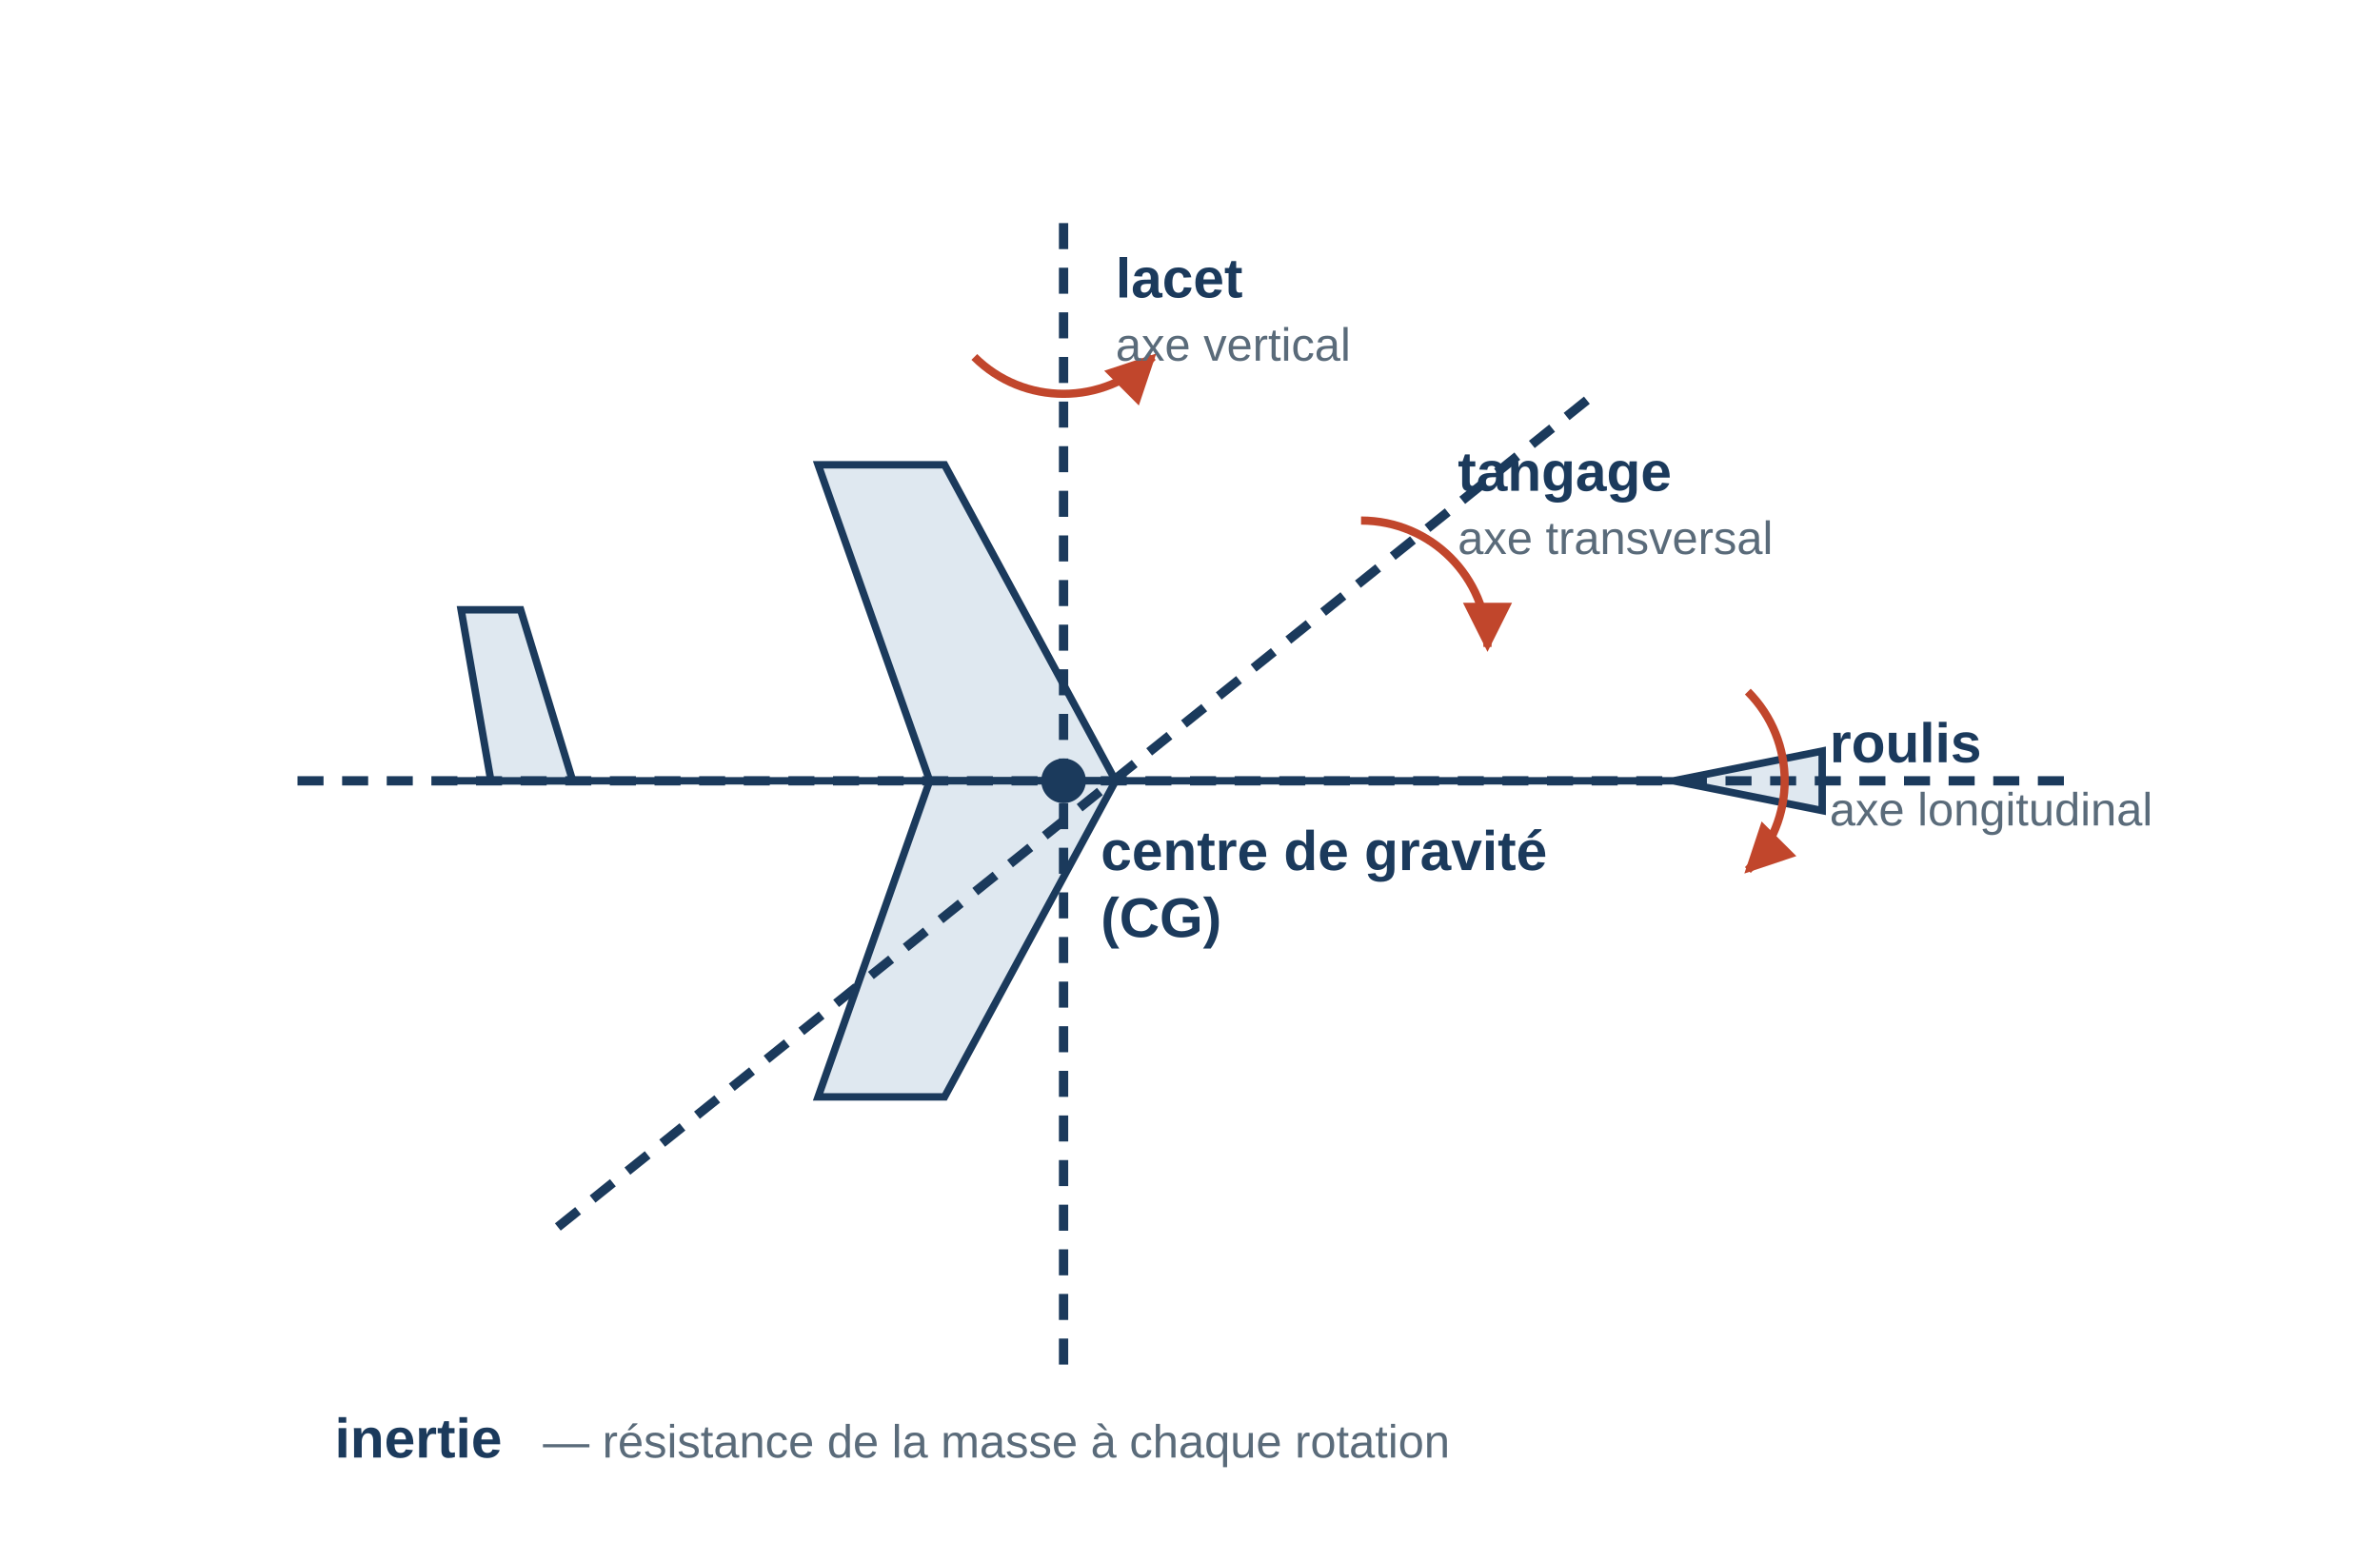
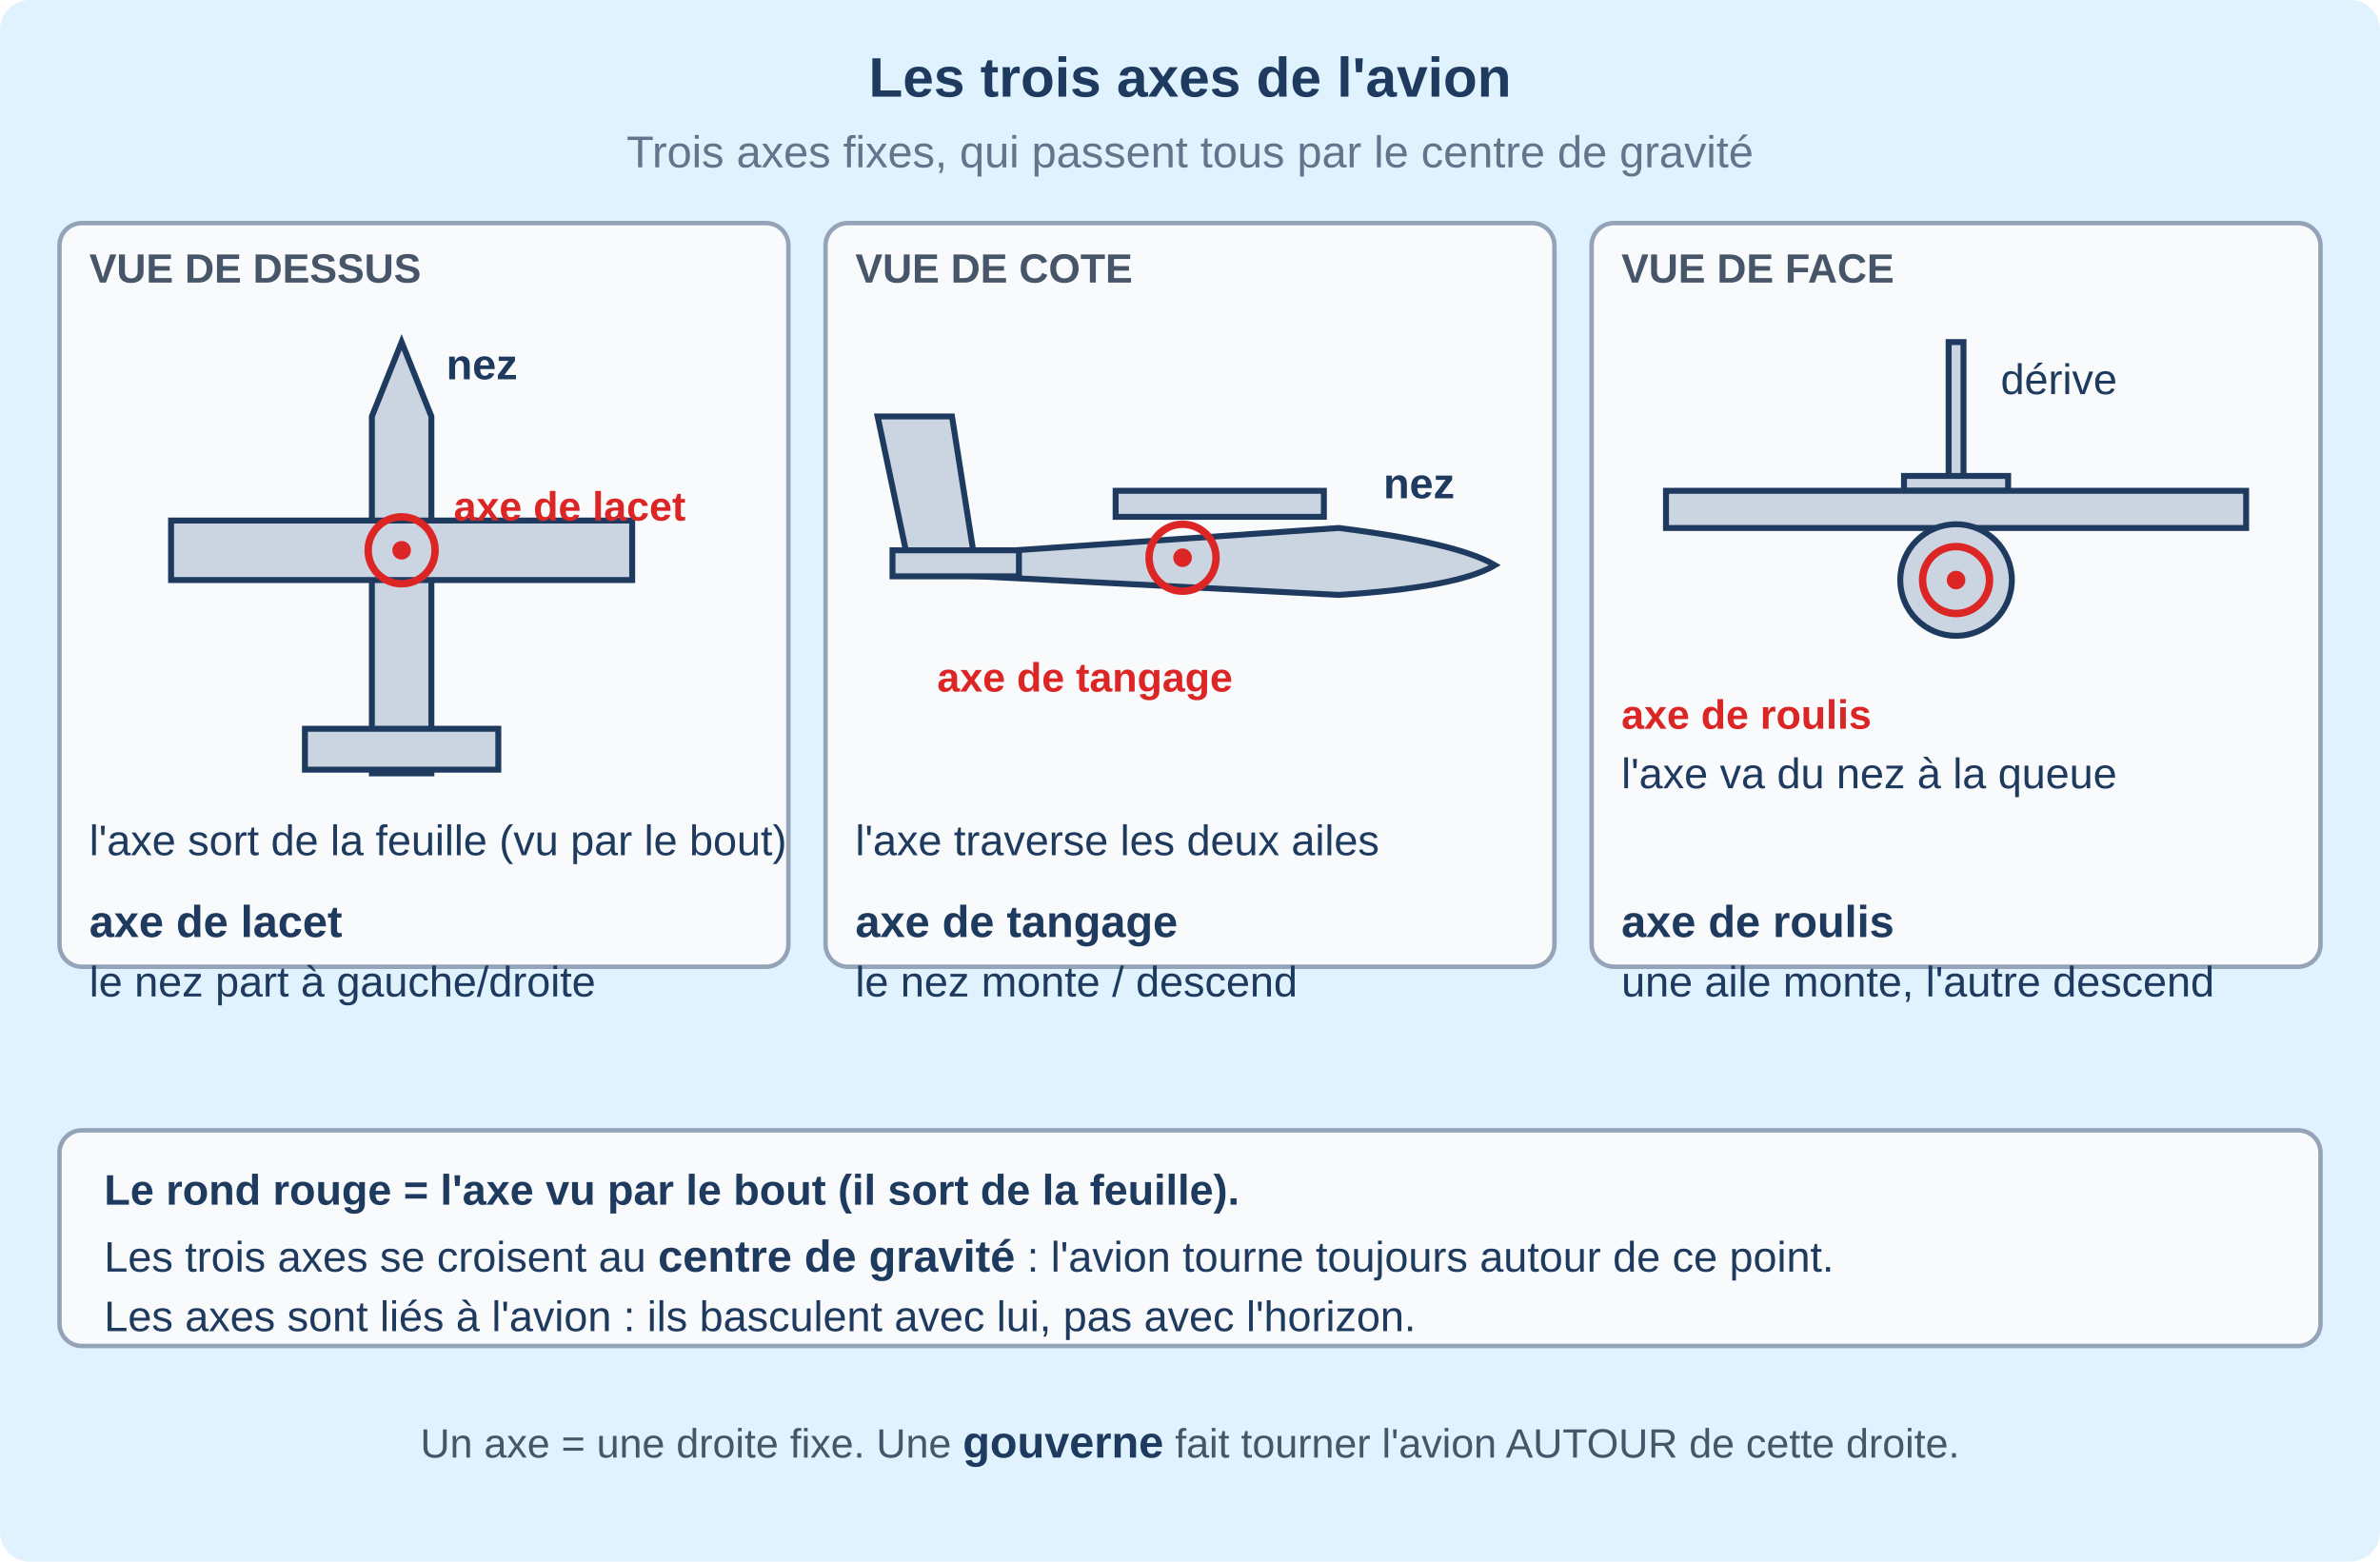
- <svg xmlns="http://www.w3.org/2000/svg" viewBox="0 0 640 420" role="img" aria-labelledby="t">
-   <style>
- .ax{stroke:#1b3a5c;stroke-width:2.5;fill:none}
- .pl{fill:#dfe8f0;stroke:#1b3a5c;stroke-width:2}
- .rot{stroke:#c1462c;stroke-width:2.2;fill:none;marker-end:url(#a)}
- text{font-family:Arial,Helvetica,sans-serif;font-size:15px;fill:#1b3a5c}
- .aerolex-terme{font-weight:bold;cursor:pointer}
- .sub{font-size:12.5px;fill:#5a6b7a;font-weight:normal}
- </style>
+ <svg xmlns="http://www.w3.org/2000/svg" viewBox="0 0 640 420" role="img" aria-labelledby="tr" style="max-width:100%;width:100%;height:auto;display:block">
  <defs>
-     <marker id="a" viewBox="0 0 10 10" refX="9" refY="5" markerWidth="6" markerHeight="6" orient="auto">
-       <path d="M0 0 10 5 0 10z" fill="#c1462c" />
+     <marker id="rr-r" markerWidth="9" markerHeight="9" refX="8" refY="4.5" orient="auto">
+       <path d="M0,0 L9,4.5 L0,9 Z" fill="#dc2626" />
    </marker>
  </defs>
-   <path class="pl" d="M120 210 h330 l40 -8 v16 l-40 -8" />
-   <path class="pl" d="M250 210 l-30 -85 h34 l46 85 z" />
-   <path class="pl" d="M250 210 l-30 85 h34 l46 -85 z" />
-   <path class="pl" d="M132 210 l-8 -46 h16 l14 46z" />
-   <line class="ax" x1="80" y1="210" x2="560" y2="210" stroke-dasharray="7 5" />
-   <line class="ax" x1="286" y1="60" x2="286" y2="370" stroke-dasharray="7 5" />
-   <line class="ax" x1="150" y1="330" x2="430" y2="105" stroke-dasharray="7 5" />
-   <circle cx="286" cy="210" r="6" fill="#1b3a5c" />
-   <text class="aerolex-terme" data-slug="centre-de-gravite" x="296" y="234">centre de gravité</text>
-   <text class="aerolex-terme" data-slug="cg" x="296" y="252">(CG)</text>
-   <path class="rot" d="M470 186 a34 34 0 0 1 0 48" />
-   <text class="aerolex-terme" data-slug="roulis" x="492" y="205">roulis</text>
-   <text class="sub" x="492" y="222">axe longitudinal</text>
-   <path class="rot" d="M262 96 a34 34 0 0 0 48 0" />
-   <text class="aerolex-terme" data-slug="lacet" x="300" y="80">lacet</text>
-   <text class="sub" x="300" y="97">axe vertical</text>
-   <path class="rot" d="M366 140 a34 34 0 0 1 34 34" />
-   <text class="aerolex-terme" data-slug="tangage" x="392" y="132">tangage</text>
-   <text class="sub" x="392" y="149">axe transversal</text>
-   <text class="aerolex-terme" data-slug="inertie" x="90" y="392">inertie</text>
-   <text class="sub" x="146" y="392">— résistance de la masse à chaque rotation</text>
+   <rect width="640" height="420" fill="#e0f2fe" rx="8" />
+   <text x="320" y="26" text-anchor="middle" font-family="Arial" font-size="15" font-weight="700" fill="#1e3a5f">Les trois axes de l'avion</text>
+   <text x="320" y="45" text-anchor="middle" font-family="Arial" font-size="12" fill="#64748b">Trois axes fixes, qui passent tous par le centre de gravité</text>
+   <style>
+ .cad{fill:#f8fafc;stroke:#94a3b8;stroke-width:1.2}
+ .vt{font-family:Arial;font-size:11px;font-weight:700;fill:#475569}
+ .av{fill:#cbd5e1;stroke:#1e3a5f;stroke-width:1.6}
+ .lb{font-family:Arial;font-size:11.5px;fill:#1e3a5f}
+ .aerolex-terme{font-family:Arial;font-size:12px;font-weight:700;fill:#1e3a5f;cursor:pointer}
+ .ax{font-family:Arial;font-size:11px;fill:#dc2626;font-weight:700}
+ .axl{stroke:#dc2626;stroke-width:2;stroke-dasharray:7 4}
+ </style>
+   <rect class="cad" x="16" y="60" width="196" height="200" rx="6" />
+   <text class="vt" x="24" y="76">VUE DE DESSUS</text>
+   <path class="av" d="M108 92 L116 112 L116 208 L100 208 L100 112 Z" />
+   <text class="lb" x="120" y="102" fill="#16a34a" font-weight="700">nez</text>
+   <rect class="av" x="46" y="140" width="124" height="16" />
+   <rect class="av" x="82" y="196" width="52" height="11" />
+   <circle cx="108" cy="148" r="9" fill="none" stroke="#dc2626" stroke-width="2" />
+   <circle cx="108" cy="148" r="2.5" fill="#dc2626" />
+   <text class="ax" x="122" y="140">axe de lacet</text>
+   <text class="lb" x="24" y="230" font-size="10.5">l'axe sort de la feuille (vu par le bout)</text>
+   <text class="aerolex-terme" data-slug="axe-de-lacet" x="24" y="252">axe de lacet</text>
+   <text class="lb" x="24" y="268" font-size="10.5">le nez part à gauche/droite</text>
+   <rect class="cad" x="222" y="60" width="196" height="200" rx="6" />
+   <text class="vt" x="230" y="76">VUE DE COTE</text>
+   <path class="av" d="M244 150 L360 142 Q392 146 402 152 Q392 158 360 160 L244 154 Z" />
+   <text class="lb" x="372" y="134" fill="#16a34a" font-weight="700">nez</text>
+   <rect class="av" x="300" y="132" width="56" height="7" />
+   <path class="av" d="M244 150 L236 112 L256 112 L262 150 Z" />
+   <rect class="av" x="240" y="148" width="34" height="7" />
+   <circle cx="318" cy="150" r="9" fill="none" stroke="#dc2626" stroke-width="2" />
+   <circle cx="318" cy="150" r="2.5" fill="#dc2626" />
+   <text class="ax" x="252" y="186">axe de tangage</text>
+   <text class="lb" x="230" y="230" font-size="10.5">l'axe traverse les deux ailes</text>
+   <text class="aerolex-terme" data-slug="axe-de-tangage" x="230" y="252">axe de tangage</text>
+   <text class="lb" x="230" y="268" font-size="10.5">le nez monte / descend</text>
+   <rect class="cad" x="428" y="60" width="196" height="200" rx="6" />
+   <text class="vt" x="436" y="76">VUE DE FACE</text>
+   <path class="av" d="M524 132 L524 92 L528 92 L528 132 Z" stroke-width="1.2" />
+   <rect class="av" x="512" y="128" width="28" height="4" stroke-width="1.2" />
+   <text class="lb" x="538" y="106" font-size="10.5">dérive</text>
+   <rect class="av" x="448" y="132" width="156" height="10" />
+   <circle class="av" cx="526" cy="156" r="15" />
+   <circle cx="526" cy="156" r="9" fill="none" stroke="#dc2626" stroke-width="2" />
+   <circle cx="526" cy="156" r="2.5" fill="#dc2626" />
+   <text class="ax" x="436" y="196">axe de roulis</text>
+   <text class="lb" x="436" y="212" font-size="10.5">l'axe va du nez à la queue</text>
+   <text class="aerolex-terme" data-slug="axe-de-roulis" x="436" y="252">axe de roulis</text>
+   <text class="lb" x="436" y="268" font-size="10.5">une aile monte, l'autre descend</text>
+   <rect class="cad" x="16" y="304" width="608" height="58" rx="6" />
+   <text class="lb" x="28" y="324" font-weight="700">Le rond rouge = l'axe vu par le bout (il sort de la feuille).</text>
+   <text class="lb" x="28" y="342">Les trois axes se croisent au <tspan class="aerolex-terme" data-slug="centre-de-gravite">centre de gravité</tspan> : l'avion tourne toujours autour de ce point.</text>
+   <text class="lb" x="28" y="358" font-size="10.5" fill="#64748b">Les axes sont liés à l'avion : ils basculent avec lui, pas avec l'horizon.</text>
+   <text x="320" y="392" text-anchor="middle" font-family="Arial" font-size="11" fill="#475569">Un axe = une droite fixe. Une <tspan class="aerolex-terme" data-slug="gouverne">gouverne</tspan> fait tourner l'avion AUTOUR de cette droite.</text>
</svg>
